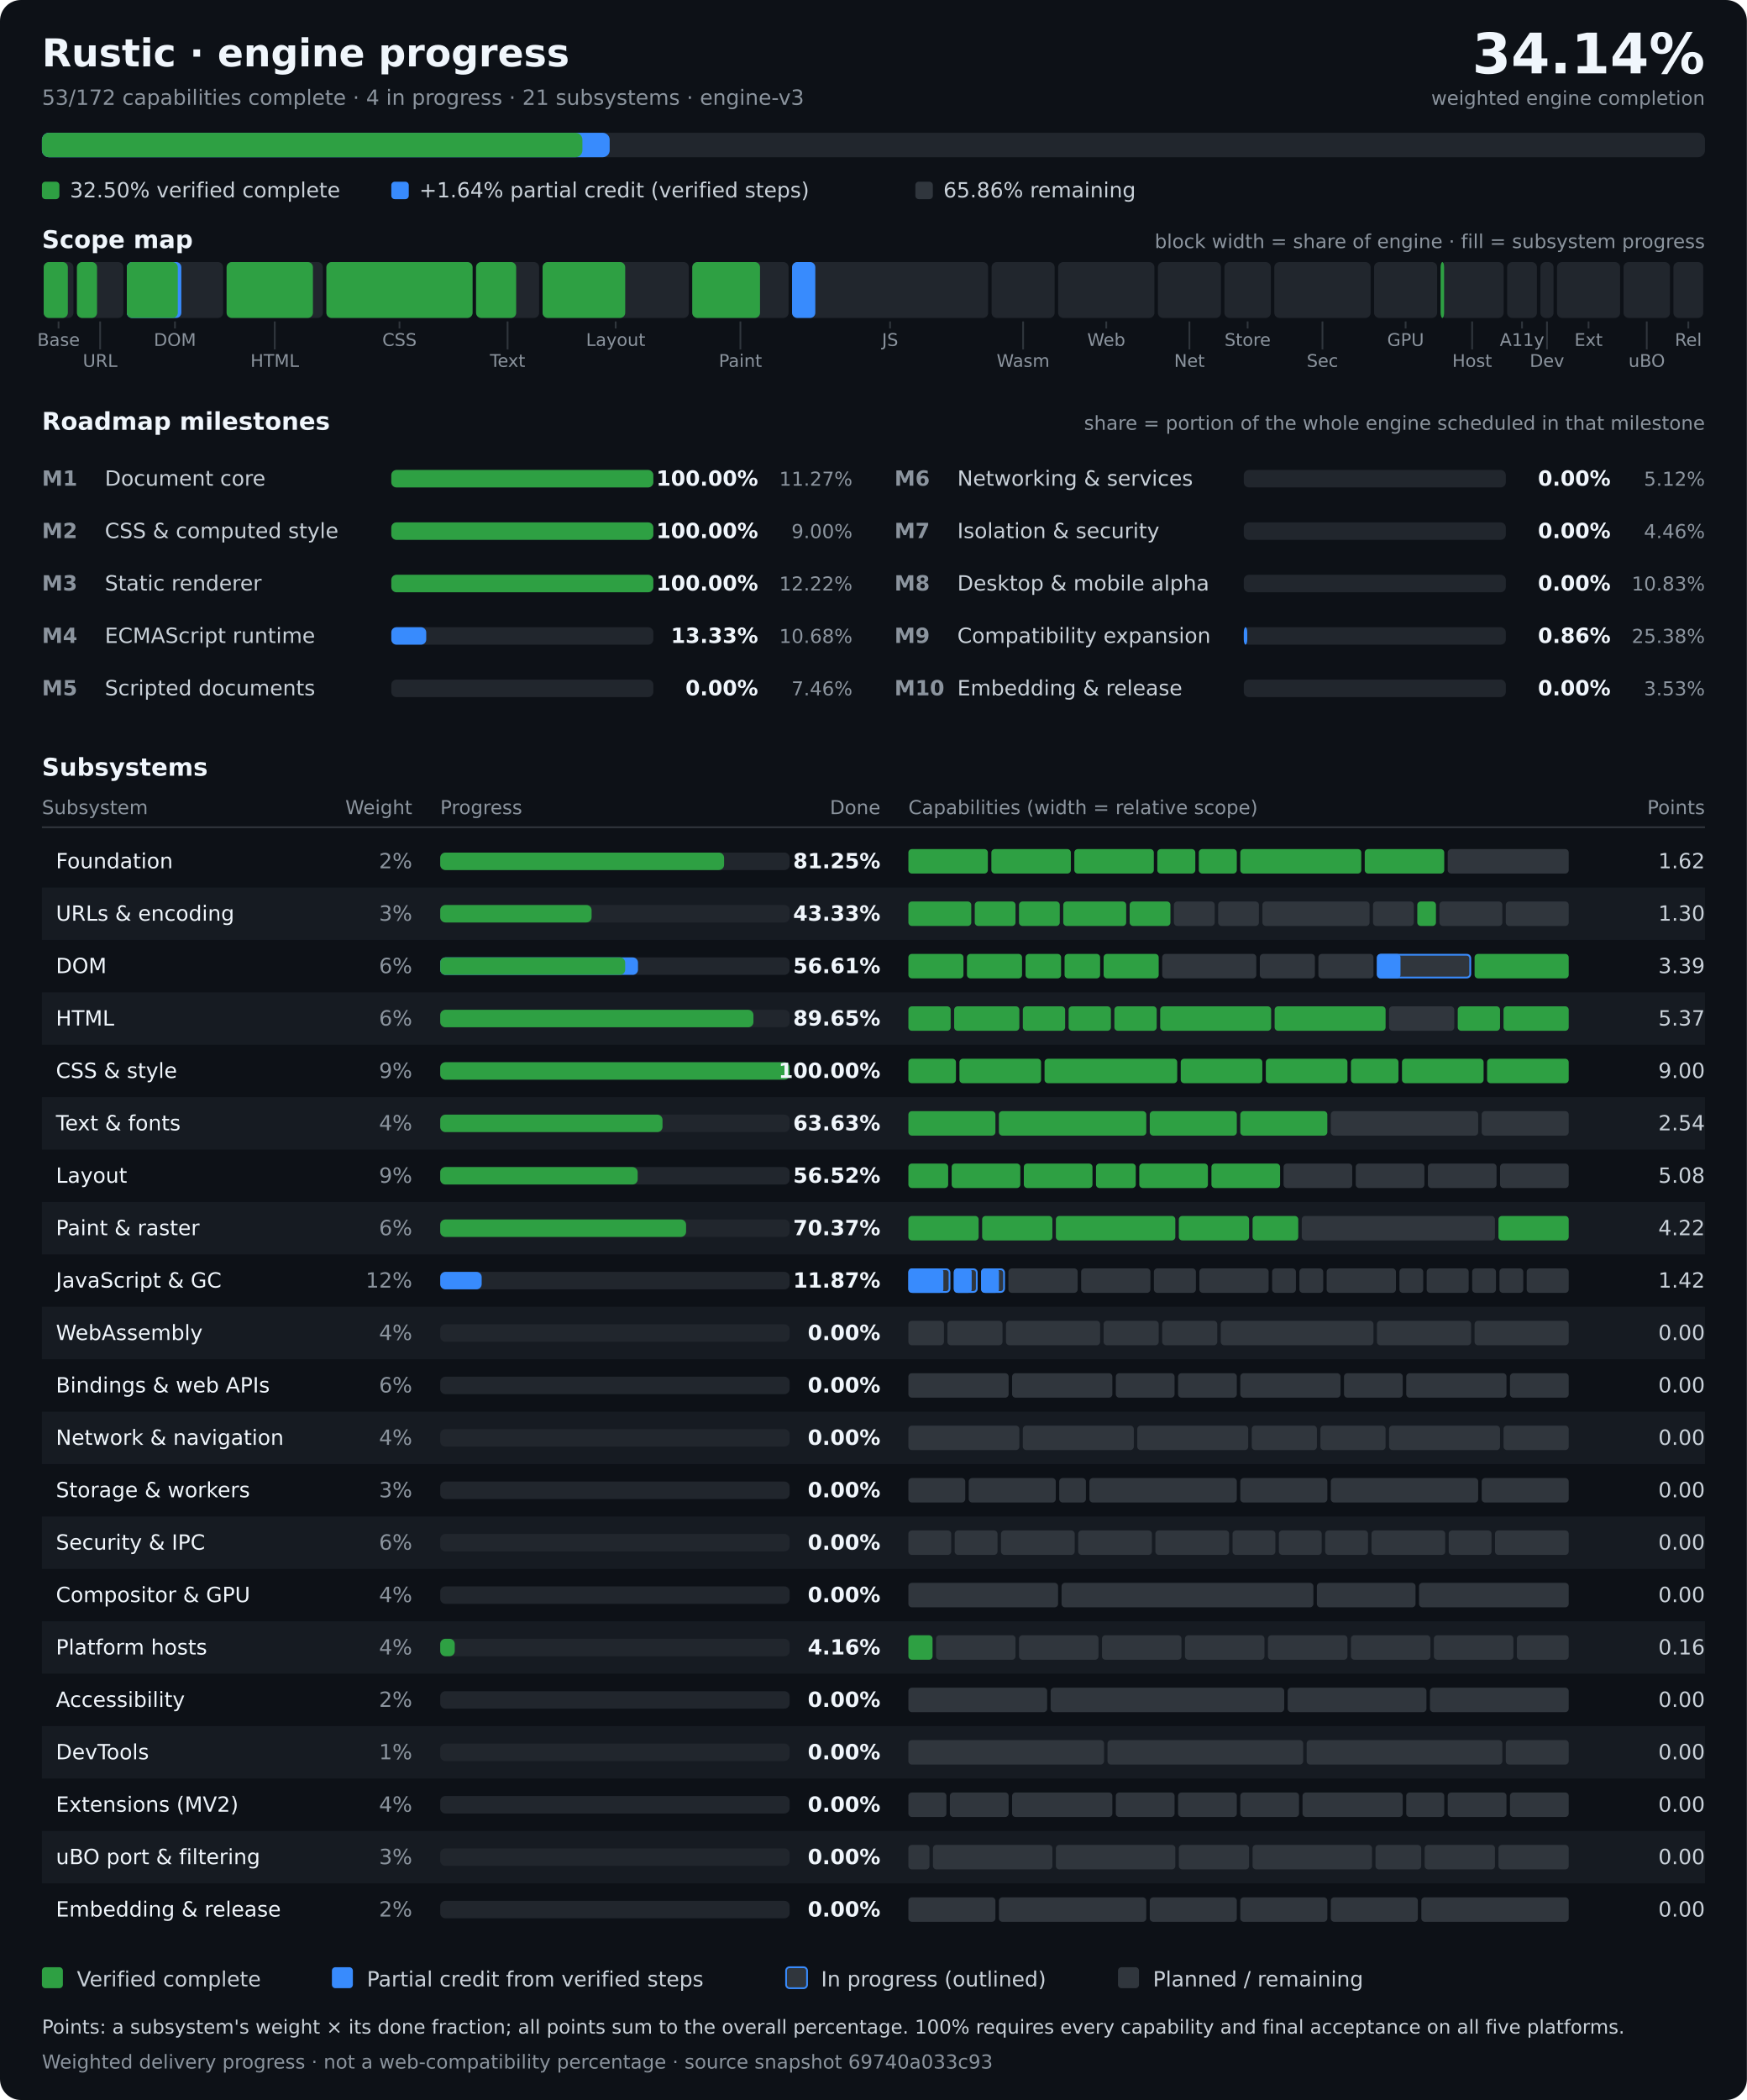
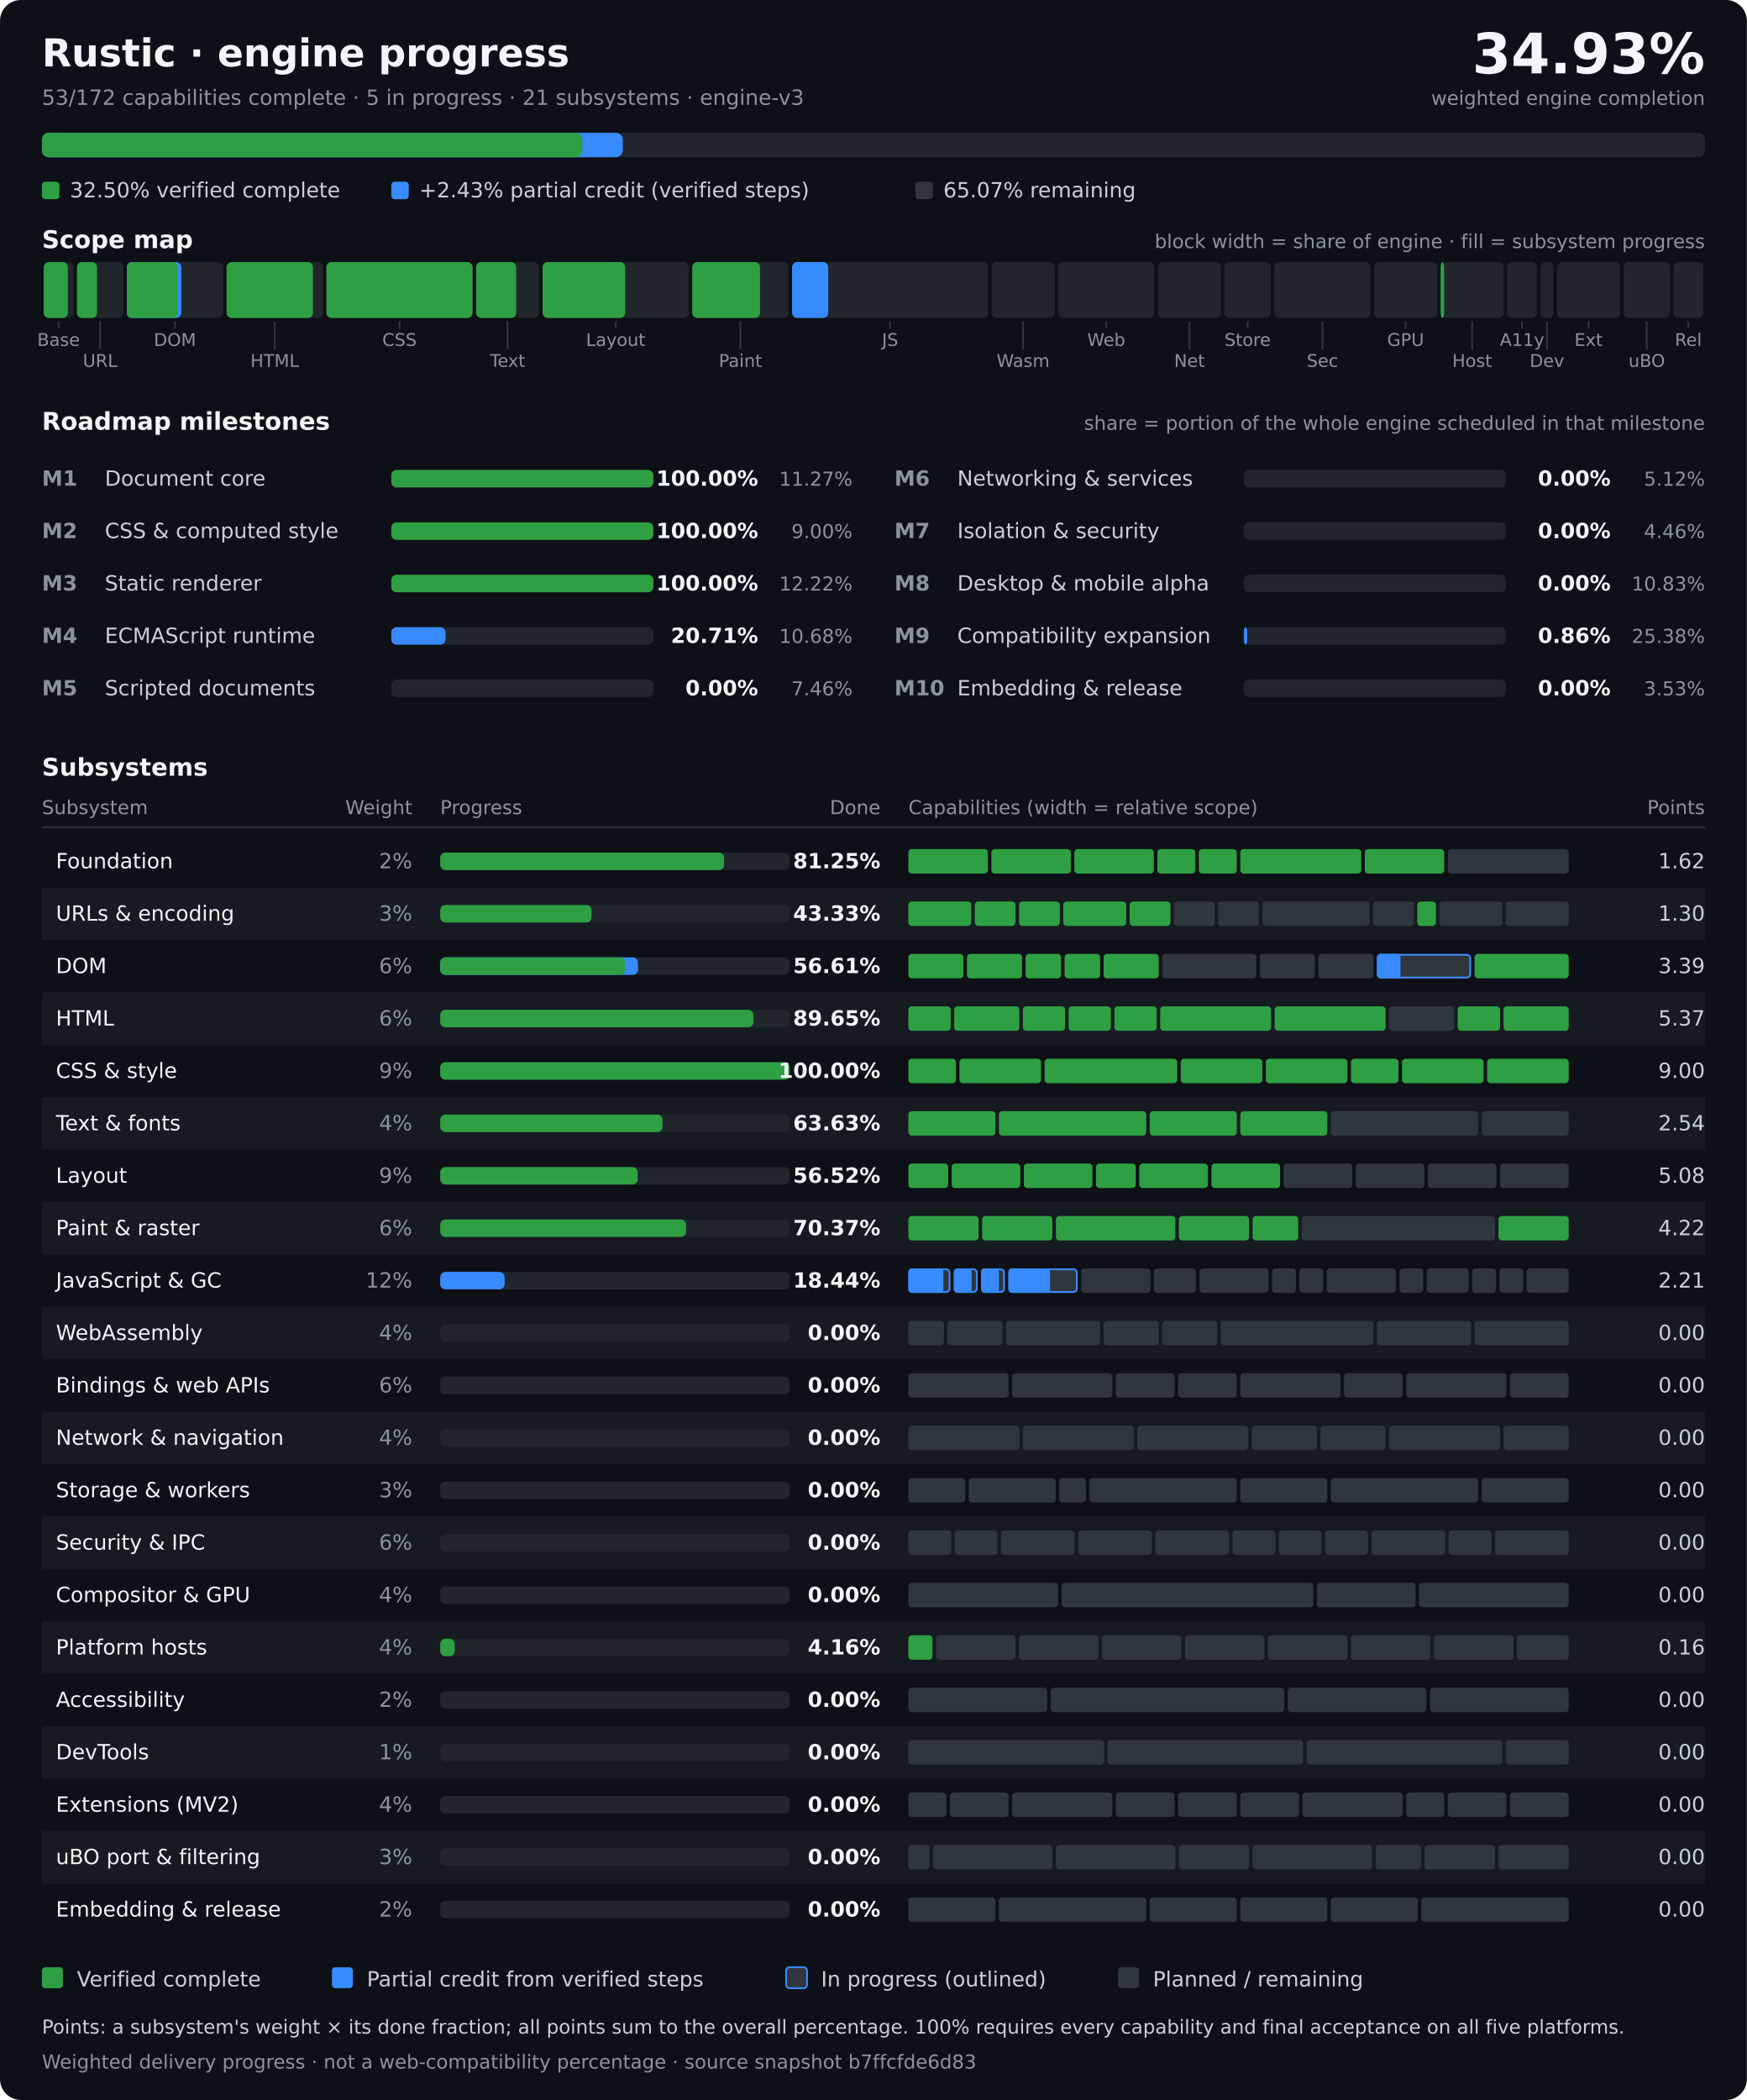
<svg xmlns="http://www.w3.org/2000/svg" width="1000" height="1202" viewBox="0 0 1000 1202" role="img" aria-labelledby="title desc">
  <rect width="1000" height="1202" rx="12" fill="#0d1117" />
  <g font-family="DejaVu Sans,Arial,sans-serif">
    <text x="24.00" y="38" fill="#f0f6fc" font-size="22" font-weight="700">Rustic · engine progress</text>
-     <text x="24.00" y="60" fill="#8b949e" font-size="12">53/172 capabilities complete · 4 in progress · 21 subsystems · engine-v3</text>
-     <text x="976.00" y="42" fill="#f0f6fc" font-size="32" text-anchor="end" font-weight="700">34.14%</text>
+     <text x="24.00" y="60" fill="#8b949e" font-size="12">53/172 capabilities complete · 5 in progress · 21 subsystems · engine-v3</text>
+     <text x="976.00" y="42" fill="#f0f6fc" font-size="32" text-anchor="end" font-weight="700">34.93%</text>
    <text x="976.00" y="60" fill="#8b949e" font-size="11" text-anchor="end">weighted engine completion</text>
    <rect x="24.00" y="76" width="952.00" height="14" rx="4" fill="#21262d" />
-     <rect x="24.00" y="76" width="325.01" height="14" rx="4" fill="#388bfd" />
+     <rect x="24.00" y="76" width="332.53" height="14" rx="4" fill="#388bfd" />
    <rect x="24.00" y="76" width="309.40" height="14" rx="4" fill="#2ea043" />
    <rect x="24" y="104" width="10" height="10" rx="2" fill="#2ea043" />
    <text x="40.00" y="113" fill="#c9d1d9" font-size="12">32.50% verified complete</text>
    <rect x="224" y="104" width="10" height="10" rx="2" fill="#388bfd" />
-     <text x="240.00" y="113" fill="#c9d1d9" font-size="12">+1.64% partial credit (verified steps)</text>
+     <text x="240.00" y="113" fill="#c9d1d9" font-size="12">+2.43% partial credit (verified steps)</text>
    <rect x="524" y="104" width="10" height="10" rx="2" fill="#30363d" />
-     <text x="540.00" y="113" fill="#c9d1d9" font-size="12">65.86% remaining</text>
+     <text x="540.00" y="113" fill="#c9d1d9" font-size="12">65.07% remaining</text>
    <text x="24.00" y="142" fill="#f0f6fc" font-size="14" font-weight="600">Scope map</text>
    <text x="976.00" y="142" fill="#8b949e" font-size="11" text-anchor="end">block width = share of engine · fill = subsystem progress</text>
    <g>
      <rect x="25.00" y="150" width="17.04" height="32" rx="3" fill="#21262d" />
      <rect x="25.00" y="150" width="13.84" height="32" rx="3" fill="#2ea043" />
      <rect x="33.02" y="184" width="1" height="4" fill="#30363d" />
      <text x="33.52" y="198" fill="#8b949e" font-size="10" text-anchor="middle">Base</text>
    </g>
    <g>
      <rect x="44.04" y="150" width="26.56" height="32" rx="3" fill="#21262d" />
      <rect x="44.04" y="150" width="11.51" height="32" rx="3" fill="#2ea043" />
      <rect x="56.82" y="184" width="1" height="16" fill="#30363d" />
      <text x="57.32" y="210" fill="#8b949e" font-size="10" text-anchor="middle">URL</text>
    </g>
    <g>
      <rect x="72.60" y="150" width="55.12" height="32" rx="3" fill="#21262d" />
      <rect x="72.60" y="150" width="31.20" height="32" rx="3" fill="#388bfd" />
      <rect x="72.60" y="150" width="29.18" height="32" rx="3" fill="#2ea043" />
      <rect x="99.66" y="184" width="1" height="4" fill="#30363d" />
      <text x="100.16" y="198" fill="#8b949e" font-size="10" text-anchor="middle">DOM</text>
    </g>
    <g>
      <rect x="129.72" y="150" width="55.12" height="32" rx="3" fill="#21262d" />
      <rect x="129.72" y="150" width="49.42" height="32" rx="3" fill="#2ea043" />
      <rect x="156.78" y="184" width="1" height="16" fill="#30363d" />
      <text x="157.28" y="210" fill="#8b949e" font-size="10" text-anchor="middle">HTML</text>
    </g>
    <g>
      <rect x="186.84" y="150" width="83.68" height="32" rx="3" fill="#21262d" />
      <rect x="186.84" y="150" width="83.68" height="32" rx="3" fill="#2ea043" />
      <rect x="228.18" y="184" width="1" height="4" fill="#30363d" />
      <text x="228.68" y="198" fill="#8b949e" font-size="10" text-anchor="middle">CSS</text>
    </g>
    <g>
      <rect x="272.52" y="150" width="36.08" height="32" rx="3" fill="#21262d" />
      <rect x="272.52" y="150" width="22.96" height="32" rx="3" fill="#2ea043" />
      <rect x="290.06" y="184" width="1" height="16" fill="#30363d" />
      <text x="290.56" y="210" fill="#8b949e" font-size="10" text-anchor="middle">Text</text>
    </g>
    <g>
      <rect x="310.60" y="150" width="83.68" height="32" rx="3" fill="#21262d" />
      <rect x="310.60" y="150" width="47.30" height="32" rx="3" fill="#2ea043" />
      <rect x="351.94" y="184" width="1" height="4" fill="#30363d" />
      <text x="352.44" y="198" fill="#8b949e" font-size="10" text-anchor="middle">Layout</text>
    </g>
    <g>
      <rect x="396.28" y="150" width="55.12" height="32" rx="3" fill="#21262d" />
      <rect x="396.28" y="150" width="38.79" height="32" rx="3" fill="#2ea043" />
      <rect x="423.34" y="184" width="1" height="16" fill="#30363d" />
      <text x="423.84" y="210" fill="#8b949e" font-size="10" text-anchor="middle">Paint</text>
    </g>
    <g>
      <rect x="453.40" y="150" width="112.24" height="32" rx="3" fill="#21262d" />
-       <rect x="453.40" y="150" width="13.32" height="32" rx="3" fill="#388bfd" />
+       <rect x="453.40" y="150" width="20.70" height="32" rx="3" fill="#388bfd" />
      <rect x="509.02" y="184" width="1" height="4" fill="#30363d" />
      <text x="509.52" y="198" fill="#8b949e" font-size="10" text-anchor="middle">JS</text>
    </g>
    <g>
      <rect x="567.64" y="150" width="36.08" height="32" rx="3" fill="#21262d" />
      <rect x="585.18" y="184" width="1" height="16" fill="#30363d" />
      <text x="585.68" y="210" fill="#8b949e" font-size="10" text-anchor="middle">Wasm</text>
    </g>
    <g>
      <rect x="605.72" y="150" width="55.12" height="32" rx="3" fill="#21262d" />
      <rect x="632.78" y="184" width="1" height="4" fill="#30363d" />
      <text x="633.28" y="198" fill="#8b949e" font-size="10" text-anchor="middle">Web</text>
    </g>
    <g>
      <rect x="662.84" y="150" width="36.08" height="32" rx="3" fill="#21262d" />
      <rect x="680.38" y="184" width="1" height="16" fill="#30363d" />
      <text x="680.88" y="210" fill="#8b949e" font-size="10" text-anchor="middle">Net</text>
    </g>
    <g>
      <rect x="700.92" y="150" width="26.56" height="32" rx="3" fill="#21262d" />
      <rect x="713.70" y="184" width="1" height="4" fill="#30363d" />
      <text x="714.20" y="198" fill="#8b949e" font-size="10" text-anchor="middle">Store</text>
    </g>
    <g>
      <rect x="729.48" y="150" width="55.12" height="32" rx="3" fill="#21262d" />
      <rect x="756.54" y="184" width="1" height="16" fill="#30363d" />
      <text x="757.04" y="210" fill="#8b949e" font-size="10" text-anchor="middle">Sec</text>
    </g>
    <g>
      <rect x="786.60" y="150" width="36.08" height="32" rx="3" fill="#21262d" />
      <rect x="804.14" y="184" width="1" height="4" fill="#30363d" />
      <text x="804.64" y="198" fill="#8b949e" font-size="10" text-anchor="middle">GPU</text>
    </g>
    <g>
      <rect x="824.68" y="150" width="36.08" height="32" rx="3" fill="#21262d" />
      <rect x="824.68" y="150" width="2.00" height="32" rx="3" fill="#2ea043" />
      <rect x="842.22" y="184" width="1" height="16" fill="#30363d" />
      <text x="842.72" y="210" fill="#8b949e" font-size="10" text-anchor="middle">Host</text>
    </g>
    <g>
      <rect x="862.76" y="150" width="17.04" height="32" rx="3" fill="#21262d" />
      <rect x="870.78" y="184" width="1" height="4" fill="#30363d" />
      <text x="871.28" y="198" fill="#8b949e" font-size="10" text-anchor="middle">A11y</text>
    </g>
    <g>
      <rect x="881.80" y="150" width="7.52" height="32" rx="3" fill="#21262d" />
      <rect x="885.06" y="184" width="1" height="16" fill="#30363d" />
      <text x="885.56" y="210" fill="#8b949e" font-size="10" text-anchor="middle">Dev</text>
    </g>
    <g>
      <rect x="891.32" y="150" width="36.08" height="32" rx="3" fill="#21262d" />
      <rect x="908.86" y="184" width="1" height="4" fill="#30363d" />
      <text x="909.36" y="198" fill="#8b949e" font-size="10" text-anchor="middle">Ext</text>
    </g>
    <g>
      <rect x="929.40" y="150" width="26.56" height="32" rx="3" fill="#21262d" />
      <rect x="942.18" y="184" width="1" height="16" fill="#30363d" />
      <text x="942.68" y="210" fill="#8b949e" font-size="10" text-anchor="middle">uBO</text>
    </g>
    <g>
      <rect x="957.96" y="150" width="17.04" height="32" rx="3" fill="#21262d" />
      <rect x="965.98" y="184" width="1" height="4" fill="#30363d" />
      <text x="966.48" y="198" fill="#8b949e" font-size="10" text-anchor="middle">Rel</text>
    </g>
    <text x="24.00" y="246" fill="#f0f6fc" font-size="14" font-weight="600">Roadmap milestones</text>
    <text x="976.00" y="246" fill="#8b949e" font-size="11" text-anchor="end">share = portion of the whole engine scheduled in that milestone</text>
    <g>
      <text x="24.00" y="278" fill="#8b949e" font-size="12" font-weight="600">M1</text>
      <text x="60.00" y="278" fill="#c9d1d9" font-size="12">Document core</text>
      <rect x="224.00" y="269" width="150.00" height="10" rx="3" fill="#21262d" />
      <rect x="224.00" y="269" width="150.00" height="10" rx="3" fill="#2ea043" />
      <text x="434.00" y="278" fill="#f0f6fc" font-size="12" text-anchor="end" font-weight="600">100.00%</text>
      <text x="488.00" y="278" fill="#8b949e" font-size="11" text-anchor="end">11.27%</text>
    </g>
    <g>
      <text x="24.00" y="308" fill="#8b949e" font-size="12" font-weight="600">M2</text>
      <text x="60.00" y="308" fill="#c9d1d9" font-size="12">CSS &amp; computed style</text>
      <rect x="224.00" y="299" width="150.00" height="10" rx="3" fill="#21262d" />
      <rect x="224.00" y="299" width="150.00" height="10" rx="3" fill="#2ea043" />
      <text x="434.00" y="308" fill="#f0f6fc" font-size="12" text-anchor="end" font-weight="600">100.00%</text>
      <text x="488.00" y="308" fill="#8b949e" font-size="11" text-anchor="end">9.00%</text>
    </g>
    <g>
      <text x="24.00" y="338" fill="#8b949e" font-size="12" font-weight="600">M3</text>
      <text x="60.00" y="338" fill="#c9d1d9" font-size="12">Static renderer</text>
      <rect x="224.00" y="329" width="150.00" height="10" rx="3" fill="#21262d" />
      <rect x="224.00" y="329" width="150.00" height="10" rx="3" fill="#2ea043" />
      <text x="434.00" y="338" fill="#f0f6fc" font-size="12" text-anchor="end" font-weight="600">100.00%</text>
      <text x="488.00" y="338" fill="#8b949e" font-size="11" text-anchor="end">12.22%</text>
    </g>
    <g>
      <text x="24.00" y="368" fill="#8b949e" font-size="12" font-weight="600">M4</text>
      <text x="60.00" y="368" fill="#c9d1d9" font-size="12">ECMAScript runtime</text>
      <rect x="224.00" y="359" width="150.00" height="10" rx="3" fill="#21262d" />
-       <rect x="224.00" y="359" width="20.00" height="10" rx="3" fill="#388bfd" />
-       <text x="434.00" y="368" fill="#f0f6fc" font-size="12" text-anchor="end" font-weight="600">13.33%</text>
+       <rect x="224.00" y="359" width="31.07" height="10" rx="3" fill="#388bfd" />
+       <text x="434.00" y="368" fill="#f0f6fc" font-size="12" text-anchor="end" font-weight="600">20.71%</text>
      <text x="488.00" y="368" fill="#8b949e" font-size="11" text-anchor="end">10.68%</text>
    </g>
    <g>
      <text x="24.00" y="398" fill="#8b949e" font-size="12" font-weight="600">M5</text>
      <text x="60.00" y="398" fill="#c9d1d9" font-size="12">Scripted documents</text>
      <rect x="224.00" y="389" width="150.00" height="10" rx="3" fill="#21262d" />
      <text x="434.00" y="398" fill="#f0f6fc" font-size="12" text-anchor="end" font-weight="600">0.00%</text>
      <text x="488.00" y="398" fill="#8b949e" font-size="11" text-anchor="end">7.46%</text>
    </g>
    <g>
      <text x="512.00" y="278" fill="#8b949e" font-size="12" font-weight="600">M6</text>
      <text x="548.00" y="278" fill="#c9d1d9" font-size="12">Networking &amp; services</text>
      <rect x="712.00" y="269" width="150.00" height="10" rx="3" fill="#21262d" />
      <text x="922.00" y="278" fill="#f0f6fc" font-size="12" text-anchor="end" font-weight="600">0.00%</text>
      <text x="976.00" y="278" fill="#8b949e" font-size="11" text-anchor="end">5.12%</text>
    </g>
    <g>
      <text x="512.00" y="308" fill="#8b949e" font-size="12" font-weight="600">M7</text>
      <text x="548.00" y="308" fill="#c9d1d9" font-size="12">Isolation &amp; security</text>
      <rect x="712.00" y="299" width="150.00" height="10" rx="3" fill="#21262d" />
      <text x="922.00" y="308" fill="#f0f6fc" font-size="12" text-anchor="end" font-weight="600">0.00%</text>
      <text x="976.00" y="308" fill="#8b949e" font-size="11" text-anchor="end">4.46%</text>
    </g>
    <g>
      <text x="512.00" y="338" fill="#8b949e" font-size="12" font-weight="600">M8</text>
      <text x="548.00" y="338" fill="#c9d1d9" font-size="12">Desktop &amp; mobile alpha</text>
      <rect x="712.00" y="329" width="150.00" height="10" rx="3" fill="#21262d" />
      <text x="922.00" y="338" fill="#f0f6fc" font-size="12" text-anchor="end" font-weight="600">0.00%</text>
      <text x="976.00" y="338" fill="#8b949e" font-size="11" text-anchor="end">10.83%</text>
    </g>
    <g>
      <text x="512.00" y="368" fill="#8b949e" font-size="12" font-weight="600">M9</text>
      <text x="548.00" y="368" fill="#c9d1d9" font-size="12">Compatibility expansion</text>
      <rect x="712.00" y="359" width="150.00" height="10" rx="3" fill="#21262d" />
      <rect x="712.00" y="359" width="2.00" height="10" rx="3" fill="#388bfd" />
      <text x="922.00" y="368" fill="#f0f6fc" font-size="12" text-anchor="end" font-weight="600">0.86%</text>
      <text x="976.00" y="368" fill="#8b949e" font-size="11" text-anchor="end">25.38%</text>
    </g>
    <g>
      <text x="512.00" y="398" fill="#8b949e" font-size="12" font-weight="600">M10</text>
      <text x="548.00" y="398" fill="#c9d1d9" font-size="12">Embedding &amp; release</text>
      <rect x="712.00" y="389" width="150.00" height="10" rx="3" fill="#21262d" />
      <text x="922.00" y="398" fill="#f0f6fc" font-size="12" text-anchor="end" font-weight="600">0.00%</text>
      <text x="976.00" y="398" fill="#8b949e" font-size="11" text-anchor="end">3.53%</text>
    </g>
    <text x="24.00" y="444" fill="#f0f6fc" font-size="14" font-weight="600">Subsystems</text>
    <text x="24.00" y="466" fill="#8b949e" font-size="11">Subsystem</text>
    <text x="236.00" y="466" fill="#8b949e" font-size="11" text-anchor="end">Weight</text>
    <text x="252.00" y="466" fill="#8b949e" font-size="11">Progress</text>
    <text x="504.00" y="466" fill="#8b949e" font-size="11" text-anchor="end">Done</text>
    <text x="520.00" y="466" fill="#8b949e" font-size="11">Capabilities (width = relative scope)</text>
    <text x="976.00" y="466" fill="#8b949e" font-size="11" text-anchor="end">Points</text>
    <rect x="24" y="473" width="952" height="1" fill="#30363d" />
    <g>
      <text x="32.00" y="497" fill="#f0f6fc" font-size="12">Foundation</text>
      <text x="236.00" y="497" fill="#8b949e" font-size="12" text-anchor="end">2%</text>
      <rect x="252.00" y="488" width="200.00" height="10" rx="3" fill="#21262d" />
      <rect x="252.00" y="488" width="162.50" height="10" rx="3" fill="#2ea043" />
      <text x="504.00" y="497" fill="#f0f6fc" font-size="12" text-anchor="end" font-weight="600">81.25%</text>
      <g>
        <rect x="520.00" y="486" width="45.50" height="14" rx="2" fill="#2ea043" />
      </g>
      <g>
        <rect x="567.50" y="486" width="45.50" height="14" rx="2" fill="#2ea043" />
      </g>
      <g>
        <rect x="615.00" y="486" width="45.50" height="14" rx="2" fill="#2ea043" />
      </g>
      <g>
        <rect x="662.50" y="486" width="21.75" height="14" rx="2" fill="#2ea043" />
      </g>
      <g>
        <rect x="686.25" y="486" width="21.75" height="14" rx="2" fill="#2ea043" />
      </g>
      <g>
        <rect x="710.00" y="486" width="69.25" height="14" rx="2" fill="#2ea043" />
      </g>
      <g>
        <rect x="781.25" y="486" width="45.50" height="14" rx="2" fill="#2ea043" />
      </g>
      <g>
        <rect x="828.75" y="486" width="69.25" height="14" rx="2" fill="#30363d" />
      </g>
      <text x="976.00" y="497" fill="#c9d1d9" font-size="12" text-anchor="end">1.62</text>
    </g>
    <g>
      <rect x="24" y="508" width="952" height="30" fill="#161b22" />
      <text x="32.00" y="527" fill="#f0f6fc" font-size="12">URLs &amp; encoding</text>
      <text x="236.00" y="527" fill="#8b949e" font-size="12" text-anchor="end">3%</text>
      <rect x="252.00" y="518" width="200.00" height="10" rx="3" fill="#21262d" />
      <rect x="252.00" y="518" width="86.66" height="10" rx="3" fill="#2ea043" />
      <text x="504.00" y="527" fill="#f0f6fc" font-size="12" text-anchor="end" font-weight="600">43.33%</text>
      <g>
        <rect x="520.00" y="516" width="36.00" height="14" rx="2" fill="#2ea043" />
      </g>
      <g>
        <rect x="558.00" y="516" width="23.33" height="14" rx="2" fill="#2ea043" />
      </g>
      <g>
        <rect x="583.33" y="516" width="23.33" height="14" rx="2" fill="#2ea043" />
      </g>
      <g>
        <rect x="608.67" y="516" width="36.00" height="14" rx="2" fill="#2ea043" />
      </g>
      <g>
        <rect x="646.67" y="516" width="23.33" height="14" rx="2" fill="#2ea043" />
      </g>
      <g>
        <rect x="672.00" y="516" width="23.33" height="14" rx="2" fill="#30363d" />
      </g>
      <g>
        <rect x="697.33" y="516" width="23.33" height="14" rx="2" fill="#30363d" />
      </g>
      <g>
        <rect x="722.67" y="516" width="61.33" height="14" rx="2" fill="#30363d" />
      </g>
      <g>
        <rect x="786.00" y="516" width="23.33" height="14" rx="2" fill="#30363d" />
      </g>
      <g>
        <rect x="811.33" y="516" width="10.67" height="14" rx="2" fill="#2ea043" />
      </g>
      <g>
        <rect x="824.00" y="516" width="36.00" height="14" rx="2" fill="#30363d" />
      </g>
      <g>
        <rect x="862.00" y="516" width="36.00" height="14" rx="2" fill="#30363d" />
      </g>
      <text x="976.00" y="527" fill="#c9d1d9" font-size="12" text-anchor="end">1.30</text>
    </g>
    <g>
      <text x="32.00" y="557" fill="#f0f6fc" font-size="12">DOM</text>
      <text x="236.00" y="557" fill="#8b949e" font-size="12" text-anchor="end">6%</text>
      <rect x="252.00" y="548" width="200.00" height="10" rx="3" fill="#21262d" />
      <rect x="252.00" y="548" width="113.22" height="10" rx="3" fill="#388bfd" />
      <rect x="252.00" y="548" width="105.88" height="10" rx="3" fill="#2ea043" />
      <text x="504.00" y="557" fill="#f0f6fc" font-size="12" text-anchor="end" font-weight="600">56.61%</text>
      <g>
        <rect x="520.00" y="546" width="31.53" height="14" rx="2" fill="#2ea043" />
      </g>
      <g>
        <rect x="553.53" y="546" width="31.53" height="14" rx="2" fill="#2ea043" />
      </g>
      <g>
        <rect x="587.06" y="546" width="20.35" height="14" rx="2" fill="#2ea043" />
      </g>
      <g>
        <rect x="609.41" y="546" width="20.35" height="14" rx="2" fill="#2ea043" />
      </g>
      <g>
        <rect x="631.76" y="546" width="31.53" height="14" rx="2" fill="#2ea043" />
      </g>
      <g>
        <rect x="665.29" y="546" width="53.88" height="14" rx="2" fill="#30363d" />
      </g>
      <g>
        <rect x="721.18" y="546" width="31.53" height="14" rx="2" fill="#30363d" />
      </g>
      <g>
        <rect x="754.71" y="546" width="31.53" height="14" rx="2" fill="#30363d" />
      </g>
      <g>
        <rect x="788.24" y="546" width="53.88" height="14" rx="2" fill="#30363d" />
        <rect x="788.24" y="546" width="13.47" height="14" rx="2" fill="#388bfd" />
        <rect x="788.74" y="546.5" width="52.88" height="13" rx="2" fill="none" stroke="#388bfd" />
      </g>
      <g>
        <rect x="844.12" y="546" width="53.88" height="14" rx="2" fill="#2ea043" />
      </g>
      <text x="976.00" y="557" fill="#c9d1d9" font-size="12" text-anchor="end">3.39</text>
    </g>
    <g>
      <rect x="24" y="568" width="952" height="30" fill="#161b22" />
      <text x="32.00" y="587" fill="#f0f6fc" font-size="12">HTML</text>
      <text x="236.00" y="587" fill="#8b949e" font-size="12" text-anchor="end">6%</text>
      <rect x="252.00" y="578" width="200.00" height="10" rx="3" fill="#21262d" />
      <rect x="252.00" y="578" width="179.30" height="10" rx="3" fill="#2ea043" />
      <text x="504.00" y="587" fill="#f0f6fc" font-size="12" text-anchor="end" font-weight="600">89.65%</text>
      <g>
        <rect x="520.00" y="576" width="24.21" height="14" rx="2" fill="#2ea043" />
      </g>
      <g>
        <rect x="546.21" y="576" width="37.31" height="14" rx="2" fill="#2ea043" />
      </g>
      <g>
        <rect x="585.52" y="576" width="24.21" height="14" rx="2" fill="#2ea043" />
      </g>
      <g>
        <rect x="611.72" y="576" width="24.21" height="14" rx="2" fill="#2ea043" />
      </g>
      <g>
        <rect x="637.93" y="576" width="24.21" height="14" rx="2" fill="#2ea043" />
      </g>
      <g>
        <rect x="664.14" y="576" width="63.52" height="14" rx="2" fill="#2ea043" />
      </g>
      <g>
        <rect x="729.66" y="576" width="63.52" height="14" rx="2" fill="#2ea043" />
      </g>
      <g>
        <rect x="795.17" y="576" width="37.31" height="14" rx="2" fill="#30363d" />
      </g>
      <g>
        <rect x="834.48" y="576" width="24.21" height="14" rx="2" fill="#2ea043" />
      </g>
      <g>
        <rect x="860.69" y="576" width="37.31" height="14" rx="2" fill="#2ea043" />
      </g>
      <text x="976.00" y="587" fill="#c9d1d9" font-size="12" text-anchor="end">5.37</text>
    </g>
    <g>
      <text x="32.00" y="617" fill="#f0f6fc" font-size="12">CSS &amp; style</text>
      <text x="236.00" y="617" fill="#8b949e" font-size="12" text-anchor="end">9%</text>
      <rect x="252.00" y="608" width="200.00" height="10" rx="3" fill="#21262d" />
      <rect x="252.00" y="608" width="200.00" height="10" rx="3" fill="#2ea043" />
      <text x="504.00" y="617" fill="#f0f6fc" font-size="12" text-anchor="end" font-weight="600">100.00%</text>
      <g>
        <rect x="520.00" y="606" width="27.23" height="14" rx="2" fill="#2ea043" />
      </g>
      <g>
        <rect x="549.23" y="606" width="46.72" height="14" rx="2" fill="#2ea043" />
      </g>
      <g>
        <rect x="597.95" y="606" width="75.95" height="14" rx="2" fill="#2ea043" />
      </g>
      <g>
        <rect x="675.90" y="606" width="46.72" height="14" rx="2" fill="#2ea043" />
      </g>
      <g>
        <rect x="724.62" y="606" width="46.72" height="14" rx="2" fill="#2ea043" />
      </g>
      <g>
        <rect x="773.33" y="606" width="27.23" height="14" rx="2" fill="#2ea043" />
      </g>
      <g>
        <rect x="802.56" y="606" width="46.72" height="14" rx="2" fill="#2ea043" />
      </g>
      <g>
        <rect x="851.28" y="606" width="46.72" height="14" rx="2" fill="#2ea043" />
      </g>
      <text x="976.00" y="617" fill="#c9d1d9" font-size="12" text-anchor="end">9.00</text>
    </g>
    <g>
      <rect x="24" y="628" width="952" height="30" fill="#161b22" />
      <text x="32.00" y="647" fill="#f0f6fc" font-size="12">Text &amp; fonts</text>
      <text x="236.00" y="647" fill="#8b949e" font-size="12" text-anchor="end">4%</text>
      <rect x="252.00" y="638" width="200.00" height="10" rx="3" fill="#21262d" />
      <rect x="252.00" y="638" width="127.26" height="10" rx="3" fill="#2ea043" />
      <text x="504.00" y="647" fill="#f0f6fc" font-size="12" text-anchor="end" font-weight="600">63.63%</text>
      <g>
        <rect x="520.00" y="636" width="49.82" height="14" rx="2" fill="#2ea043" />
      </g>
      <g>
        <rect x="571.82" y="636" width="84.36" height="14" rx="2" fill="#2ea043" />
      </g>
      <g>
        <rect x="658.18" y="636" width="49.82" height="14" rx="2" fill="#2ea043" />
      </g>
      <g>
        <rect x="710.00" y="636" width="49.82" height="14" rx="2" fill="#2ea043" />
      </g>
      <g>
        <rect x="761.82" y="636" width="84.36" height="14" rx="2" fill="#30363d" />
      </g>
      <g>
        <rect x="848.18" y="636" width="49.82" height="14" rx="2" fill="#30363d" />
      </g>
      <text x="976.00" y="647" fill="#c9d1d9" font-size="12" text-anchor="end">2.54</text>
    </g>
    <g>
      <text x="32.00" y="677" fill="#f0f6fc" font-size="12">Layout</text>
      <text x="236.00" y="677" fill="#8b949e" font-size="12" text-anchor="end">9%</text>
      <rect x="252.00" y="668" width="200.00" height="10" rx="3" fill="#21262d" />
      <rect x="252.00" y="668" width="113.04" height="10" rx="3" fill="#2ea043" />
      <text x="504.00" y="677" fill="#f0f6fc" font-size="12" text-anchor="end" font-weight="600">56.52%</text>
      <g>
        <rect x="520.00" y="666" width="22.78" height="14" rx="2" fill="#2ea043" />
      </g>
      <g>
        <rect x="544.78" y="666" width="39.30" height="14" rx="2" fill="#2ea043" />
      </g>
      <g>
        <rect x="586.09" y="666" width="39.30" height="14" rx="2" fill="#2ea043" />
      </g>
      <g>
        <rect x="627.39" y="666" width="22.78" height="14" rx="2" fill="#2ea043" />
      </g>
      <g>
        <rect x="652.17" y="666" width="39.30" height="14" rx="2" fill="#2ea043" />
      </g>
      <g>
        <rect x="693.48" y="666" width="39.30" height="14" rx="2" fill="#2ea043" />
      </g>
      <g>
        <rect x="734.78" y="666" width="39.30" height="14" rx="2" fill="#30363d" />
      </g>
      <g>
        <rect x="776.09" y="666" width="39.30" height="14" rx="2" fill="#30363d" />
      </g>
      <g>
        <rect x="817.39" y="666" width="39.30" height="14" rx="2" fill="#30363d" />
      </g>
      <g>
        <rect x="858.70" y="666" width="39.30" height="14" rx="2" fill="#30363d" />
      </g>
      <text x="976.00" y="677" fill="#c9d1d9" font-size="12" text-anchor="end">5.08</text>
    </g>
    <g>
      <rect x="24" y="688" width="952" height="30" fill="#161b22" />
      <text x="32.00" y="707" fill="#f0f6fc" font-size="12">Paint &amp; raster</text>
      <text x="236.00" y="707" fill="#8b949e" font-size="12" text-anchor="end">6%</text>
      <rect x="252.00" y="698" width="200.00" height="10" rx="3" fill="#21262d" />
      <rect x="252.00" y="698" width="140.74" height="10" rx="3" fill="#2ea043" />
      <text x="504.00" y="707" fill="#f0f6fc" font-size="12" text-anchor="end" font-weight="600">70.37%</text>
      <g>
        <rect x="520.00" y="696" width="40.22" height="14" rx="2" fill="#2ea043" />
      </g>
      <g>
        <rect x="562.22" y="696" width="40.22" height="14" rx="2" fill="#2ea043" />
      </g>
      <g>
        <rect x="604.44" y="696" width="68.37" height="14" rx="2" fill="#2ea043" />
      </g>
      <g>
        <rect x="674.81" y="696" width="40.22" height="14" rx="2" fill="#2ea043" />
      </g>
      <g>
        <rect x="717.04" y="696" width="26.15" height="14" rx="2" fill="#2ea043" />
      </g>
      <g>
        <rect x="745.19" y="696" width="110.59" height="14" rx="2" fill="#30363d" />
      </g>
      <g>
        <rect x="857.78" y="696" width="40.22" height="14" rx="2" fill="#2ea043" />
      </g>
      <text x="976.00" y="707" fill="#c9d1d9" font-size="12" text-anchor="end">4.22</text>
    </g>
    <g>
      <text x="32.00" y="737" fill="#f0f6fc" font-size="12">JavaScript &amp; GC</text>
      <text x="236.00" y="737" fill="#8b949e" font-size="12" text-anchor="end">12%</text>
      <rect x="252.00" y="728" width="200.00" height="10" rx="3" fill="#21262d" />
-       <rect x="252.00" y="728" width="23.74" height="10" rx="3" fill="#388bfd" />
-       <text x="504.00" y="737" fill="#f0f6fc" font-size="12" text-anchor="end" font-weight="600">11.87%</text>
+       <rect x="252.00" y="728" width="36.88" height="10" rx="3" fill="#388bfd" />
+       <text x="504.00" y="737" fill="#f0f6fc" font-size="12" text-anchor="end" font-weight="600">18.44%</text>
      <g>
        <rect x="520.00" y="726" width="24.03" height="14" rx="2" fill="#30363d" />
        <rect x="520.00" y="726" width="20.02" height="14" rx="2" fill="#388bfd" />
        <rect x="520.50" y="726.5" width="23.03" height="13" rx="2" fill="none" stroke="#388bfd" />
      </g>
      <g>
        <rect x="546.03" y="726" width="13.62" height="14" rx="2" fill="#30363d" />
        <rect x="546.03" y="726" width="10.21" height="14" rx="2" fill="#388bfd" />
        <rect x="546.53" y="726.5" width="12.62" height="13" rx="2" fill="none" stroke="#388bfd" />
      </g>
      <g>
        <rect x="561.64" y="726" width="13.62" height="14" rx="2" fill="#30363d" />
        <rect x="561.64" y="726" width="10.21" height="14" rx="2" fill="#388bfd" />
        <rect x="562.14" y="726.5" width="12.62" height="13" rx="2" fill="none" stroke="#388bfd" />
      </g>
      <g>
        <rect x="577.26" y="726" width="39.64" height="14" rx="2" fill="#30363d" />
+         <rect x="577.26" y="726" width="23.79" height="14" rx="2" fill="#388bfd" />
+         <rect x="577.76" y="726.5" width="38.64" height="13" rx="2" fill="none" stroke="#388bfd" />
      </g>
      <g>
        <rect x="618.90" y="726" width="39.64" height="14" rx="2" fill="#30363d" />
      </g>
      <g>
        <rect x="660.55" y="726" width="24.03" height="14" rx="2" fill="#30363d" />
      </g>
      <g>
        <rect x="686.58" y="726" width="39.64" height="14" rx="2" fill="#30363d" />
      </g>
      <g>
        <rect x="728.22" y="726" width="13.62" height="14" rx="2" fill="#30363d" />
      </g>
      <g>
        <rect x="743.84" y="726" width="13.62" height="14" rx="2" fill="#30363d" />
      </g>
      <g>
        <rect x="759.45" y="726" width="39.64" height="14" rx="2" fill="#30363d" />
      </g>
      <g>
        <rect x="801.10" y="726" width="13.62" height="14" rx="2" fill="#30363d" />
      </g>
      <g>
        <rect x="816.71" y="726" width="24.03" height="14" rx="2" fill="#30363d" />
      </g>
      <g>
        <rect x="842.74" y="726" width="13.62" height="14" rx="2" fill="#30363d" />
      </g>
      <g>
        <rect x="858.36" y="726" width="13.62" height="14" rx="2" fill="#30363d" />
      </g>
      <g>
        <rect x="873.97" y="726" width="24.03" height="14" rx="2" fill="#30363d" />
      </g>
-       <text x="976.00" y="737" fill="#c9d1d9" font-size="12" text-anchor="end">1.42</text>
+       <text x="976.00" y="737" fill="#c9d1d9" font-size="12" text-anchor="end">2.21</text>
    </g>
    <g>
      <rect x="24" y="748" width="952" height="30" fill="#161b22" />
      <text x="32.00" y="767" fill="#f0f6fc" font-size="12">WebAssembly</text>
      <text x="236.00" y="767" fill="#8b949e" font-size="12" text-anchor="end">4%</text>
      <rect x="252.00" y="758" width="200.00" height="10" rx="3" fill="#21262d" />
      <text x="504.00" y="767" fill="#f0f6fc" font-size="12" text-anchor="end" font-weight="600">0.00%</text>
      <g>
        <rect x="520.00" y="756" width="20.35" height="14" rx="2" fill="#30363d" />
      </g>
      <g>
        <rect x="542.35" y="756" width="31.53" height="14" rx="2" fill="#30363d" />
      </g>
      <g>
        <rect x="575.88" y="756" width="53.88" height="14" rx="2" fill="#30363d" />
      </g>
      <g>
        <rect x="631.76" y="756" width="31.53" height="14" rx="2" fill="#30363d" />
      </g>
      <g>
        <rect x="665.29" y="756" width="31.53" height="14" rx="2" fill="#30363d" />
      </g>
      <g>
        <rect x="698.82" y="756" width="87.41" height="14" rx="2" fill="#30363d" />
      </g>
      <g>
        <rect x="788.24" y="756" width="53.88" height="14" rx="2" fill="#30363d" />
      </g>
      <g>
        <rect x="844.12" y="756" width="53.88" height="14" rx="2" fill="#30363d" />
      </g>
      <text x="976.00" y="767" fill="#c9d1d9" font-size="12" text-anchor="end">0.00</text>
    </g>
    <g>
      <text x="32.00" y="797" fill="#f0f6fc" font-size="12">Bindings &amp; web APIs</text>
      <text x="236.00" y="797" fill="#8b949e" font-size="12" text-anchor="end">6%</text>
      <rect x="252.00" y="788" width="200.00" height="10" rx="3" fill="#21262d" />
      <text x="504.00" y="797" fill="#f0f6fc" font-size="12" text-anchor="end" font-weight="600">0.00%</text>
      <g>
        <rect x="520.00" y="786" width="57.38" height="14" rx="2" fill="#30363d" />
      </g>
      <g>
        <rect x="579.38" y="786" width="57.38" height="14" rx="2" fill="#30363d" />
      </g>
      <g>
        <rect x="638.75" y="786" width="33.62" height="14" rx="2" fill="#30363d" />
      </g>
      <g>
        <rect x="674.38" y="786" width="33.62" height="14" rx="2" fill="#30363d" />
      </g>
      <g>
        <rect x="710.00" y="786" width="57.38" height="14" rx="2" fill="#30363d" />
      </g>
      <g>
        <rect x="769.38" y="786" width="33.62" height="14" rx="2" fill="#30363d" />
      </g>
      <g>
        <rect x="805.00" y="786" width="57.38" height="14" rx="2" fill="#30363d" />
      </g>
      <g>
        <rect x="864.38" y="786" width="33.62" height="14" rx="2" fill="#30363d" />
      </g>
      <text x="976.00" y="797" fill="#c9d1d9" font-size="12" text-anchor="end">0.00</text>
    </g>
    <g>
      <rect x="24" y="808" width="952" height="30" fill="#161b22" />
      <text x="32.00" y="827" fill="#f0f6fc" font-size="12">Network &amp; navigation</text>
      <text x="236.00" y="827" fill="#8b949e" font-size="12" text-anchor="end">4%</text>
      <rect x="252.00" y="818" width="200.00" height="10" rx="3" fill="#21262d" />
      <text x="504.00" y="827" fill="#f0f6fc" font-size="12" text-anchor="end" font-weight="600">0.00%</text>
      <g>
        <rect x="520.00" y="816" width="63.52" height="14" rx="2" fill="#30363d" />
      </g>
      <g>
        <rect x="585.52" y="816" width="63.52" height="14" rx="2" fill="#30363d" />
      </g>
      <g>
        <rect x="651.03" y="816" width="63.52" height="14" rx="2" fill="#30363d" />
      </g>
      <g>
        <rect x="716.55" y="816" width="37.31" height="14" rx="2" fill="#30363d" />
      </g>
      <g>
        <rect x="755.86" y="816" width="37.31" height="14" rx="2" fill="#30363d" />
      </g>
      <g>
        <rect x="795.17" y="816" width="63.52" height="14" rx="2" fill="#30363d" />
      </g>
      <g>
        <rect x="860.69" y="816" width="37.31" height="14" rx="2" fill="#30363d" />
      </g>
      <text x="976.00" y="827" fill="#c9d1d9" font-size="12" text-anchor="end">0.00</text>
    </g>
    <g>
      <text x="32.00" y="857" fill="#f0f6fc" font-size="12">Storage &amp; workers</text>
      <text x="236.00" y="857" fill="#8b949e" font-size="12" text-anchor="end">3%</text>
      <rect x="252.00" y="848" width="200.00" height="10" rx="3" fill="#21262d" />
      <text x="504.00" y="857" fill="#f0f6fc" font-size="12" text-anchor="end" font-weight="600">0.00%</text>
      <g>
        <rect x="520.00" y="846" width="32.55" height="14" rx="2" fill="#30363d" />
      </g>
      <g>
        <rect x="554.55" y="846" width="49.82" height="14" rx="2" fill="#30363d" />
      </g>
      <g>
        <rect x="606.36" y="846" width="15.27" height="14" rx="2" fill="#30363d" />
      </g>
      <g>
        <rect x="623.64" y="846" width="84.36" height="14" rx="2" fill="#30363d" />
      </g>
      <g>
        <rect x="710.00" y="846" width="49.82" height="14" rx="2" fill="#30363d" />
      </g>
      <g>
        <rect x="761.82" y="846" width="84.36" height="14" rx="2" fill="#30363d" />
      </g>
      <g>
        <rect x="848.18" y="846" width="49.82" height="14" rx="2" fill="#30363d" />
      </g>
      <text x="976.00" y="857" fill="#c9d1d9" font-size="12" text-anchor="end">0.00</text>
    </g>
    <g>
      <rect x="24" y="868" width="952" height="30" fill="#161b22" />
      <text x="32.00" y="887" fill="#f0f6fc" font-size="12">Security &amp; IPC</text>
      <text x="236.00" y="887" fill="#8b949e" font-size="12" text-anchor="end">6%</text>
      <rect x="252.00" y="878" width="200.00" height="10" rx="3" fill="#21262d" />
      <text x="504.00" y="887" fill="#f0f6fc" font-size="12" text-anchor="end" font-weight="600">0.00%</text>
      <g>
        <rect x="520.00" y="876" width="24.51" height="14" rx="2" fill="#30363d" />
      </g>
      <g>
        <rect x="546.51" y="876" width="24.51" height="14" rx="2" fill="#30363d" />
      </g>
      <g>
        <rect x="573.02" y="876" width="42.19" height="14" rx="2" fill="#30363d" />
      </g>
      <g>
        <rect x="617.21" y="876" width="42.19" height="14" rx="2" fill="#30363d" />
      </g>
      <g>
        <rect x="661.40" y="876" width="42.19" height="14" rx="2" fill="#30363d" />
      </g>
      <g>
        <rect x="705.58" y="876" width="24.51" height="14" rx="2" fill="#30363d" />
      </g>
      <g>
        <rect x="732.09" y="876" width="24.51" height="14" rx="2" fill="#30363d" />
      </g>
      <g>
        <rect x="758.60" y="876" width="24.51" height="14" rx="2" fill="#30363d" />
      </g>
      <g>
        <rect x="785.12" y="876" width="42.19" height="14" rx="2" fill="#30363d" />
      </g>
      <g>
        <rect x="829.30" y="876" width="24.51" height="14" rx="2" fill="#30363d" />
      </g>
      <g>
        <rect x="855.81" y="876" width="42.19" height="14" rx="2" fill="#30363d" />
      </g>
      <text x="976.00" y="887" fill="#c9d1d9" font-size="12" text-anchor="end">0.00</text>
    </g>
    <g>
      <text x="32.00" y="917" fill="#f0f6fc" font-size="12">Compositor &amp; GPU</text>
      <text x="236.00" y="917" fill="#8b949e" font-size="12" text-anchor="end">4%</text>
      <rect x="252.00" y="908" width="200.00" height="10" rx="3" fill="#21262d" />
      <text x="504.00" y="917" fill="#f0f6fc" font-size="12" text-anchor="end" font-weight="600">0.00%</text>
      <g>
        <rect x="520.00" y="906" width="85.69" height="14" rx="2" fill="#30363d" />
      </g>
      <g>
        <rect x="607.69" y="906" width="144.15" height="14" rx="2" fill="#30363d" />
      </g>
      <g>
        <rect x="753.85" y="906" width="56.46" height="14" rx="2" fill="#30363d" />
      </g>
      <g>
        <rect x="812.31" y="906" width="85.69" height="14" rx="2" fill="#30363d" />
      </g>
      <text x="976.00" y="917" fill="#c9d1d9" font-size="12" text-anchor="end">0.00</text>
    </g>
    <g>
      <rect x="24" y="928" width="952" height="30" fill="#161b22" />
      <text x="32.00" y="947" fill="#f0f6fc" font-size="12">Platform hosts</text>
      <text x="236.00" y="947" fill="#8b949e" font-size="12" text-anchor="end">4%</text>
      <rect x="252.00" y="938" width="200.00" height="10" rx="3" fill="#21262d" />
      <rect x="252.00" y="938" width="8.32" height="10" rx="3" fill="#2ea043" />
      <text x="504.00" y="947" fill="#f0f6fc" font-size="12" text-anchor="end" font-weight="600">4.16%</text>
      <g>
        <rect x="520.00" y="936" width="13.83" height="14" rx="2" fill="#2ea043" />
      </g>
      <g>
        <rect x="535.83" y="936" width="45.50" height="14" rx="2" fill="#30363d" />
      </g>
      <g>
        <rect x="583.33" y="936" width="45.50" height="14" rx="2" fill="#30363d" />
      </g>
      <g>
        <rect x="630.83" y="936" width="45.50" height="14" rx="2" fill="#30363d" />
      </g>
      <g>
        <rect x="678.33" y="936" width="45.50" height="14" rx="2" fill="#30363d" />
      </g>
      <g>
        <rect x="725.83" y="936" width="45.50" height="14" rx="2" fill="#30363d" />
      </g>
      <g>
        <rect x="773.33" y="936" width="45.50" height="14" rx="2" fill="#30363d" />
      </g>
      <g>
        <rect x="820.83" y="936" width="45.50" height="14" rx="2" fill="#30363d" />
      </g>
      <g>
        <rect x="868.33" y="936" width="29.67" height="14" rx="2" fill="#30363d" />
      </g>
      <text x="976.00" y="947" fill="#c9d1d9" font-size="12" text-anchor="end">0.16</text>
    </g>
    <g>
      <text x="32.00" y="977" fill="#f0f6fc" font-size="12">Accessibility</text>
      <text x="236.00" y="977" fill="#8b949e" font-size="12" text-anchor="end">2%</text>
      <rect x="252.00" y="968" width="200.00" height="10" rx="3" fill="#21262d" />
      <text x="504.00" y="977" fill="#f0f6fc" font-size="12" text-anchor="end" font-weight="600">0.00%</text>
      <g>
        <rect x="520.00" y="966" width="79.43" height="14" rx="2" fill="#30363d" />
      </g>
      <g>
        <rect x="601.43" y="966" width="133.71" height="14" rx="2" fill="#30363d" />
      </g>
      <g>
        <rect x="737.14" y="966" width="79.43" height="14" rx="2" fill="#30363d" />
      </g>
      <g>
        <rect x="818.57" y="966" width="79.43" height="14" rx="2" fill="#30363d" />
      </g>
      <text x="976.00" y="977" fill="#c9d1d9" font-size="12" text-anchor="end">0.00</text>
    </g>
    <g>
      <rect x="24" y="988" width="952" height="30" fill="#161b22" />
      <text x="32.00" y="1007" fill="#f0f6fc" font-size="12">DevTools</text>
      <text x="236.00" y="1007" fill="#8b949e" font-size="12" text-anchor="end">1%</text>
      <rect x="252.00" y="998" width="200.00" height="10" rx="3" fill="#21262d" />
      <text x="504.00" y="1007" fill="#f0f6fc" font-size="12" text-anchor="end" font-weight="600">0.00%</text>
      <g>
        <rect x="520.00" y="996" width="112.00" height="14" rx="2" fill="#30363d" />
      </g>
      <g>
        <rect x="634.00" y="996" width="112.00" height="14" rx="2" fill="#30363d" />
      </g>
      <g>
        <rect x="748.00" y="996" width="112.00" height="14" rx="2" fill="#30363d" />
      </g>
      <g>
        <rect x="862.00" y="996" width="36.00" height="14" rx="2" fill="#30363d" />
      </g>
      <text x="976.00" y="1007" fill="#c9d1d9" font-size="12" text-anchor="end">0.00</text>
    </g>
    <g>
      <text x="32.00" y="1037" fill="#f0f6fc" font-size="12">Extensions (MV2)</text>
      <text x="236.00" y="1037" fill="#8b949e" font-size="12" text-anchor="end">4%</text>
      <rect x="252.00" y="1028" width="200.00" height="10" rx="3" fill="#21262d" />
      <text x="504.00" y="1037" fill="#f0f6fc" font-size="12" text-anchor="end" font-weight="600">0.00%</text>
      <g>
        <rect x="520.00" y="1026" width="21.75" height="14" rx="2" fill="#30363d" />
      </g>
      <g>
        <rect x="543.75" y="1026" width="33.62" height="14" rx="2" fill="#30363d" />
      </g>
      <g>
        <rect x="579.38" y="1026" width="57.38" height="14" rx="2" fill="#30363d" />
      </g>
      <g>
        <rect x="638.75" y="1026" width="33.62" height="14" rx="2" fill="#30363d" />
      </g>
      <g>
        <rect x="674.38" y="1026" width="33.62" height="14" rx="2" fill="#30363d" />
      </g>
      <g>
        <rect x="710.00" y="1026" width="33.62" height="14" rx="2" fill="#30363d" />
      </g>
      <g>
        <rect x="745.62" y="1026" width="57.38" height="14" rx="2" fill="#30363d" />
      </g>
      <g>
        <rect x="805.00" y="1026" width="21.75" height="14" rx="2" fill="#30363d" />
      </g>
      <g>
        <rect x="828.75" y="1026" width="33.62" height="14" rx="2" fill="#30363d" />
      </g>
      <g>
        <rect x="864.38" y="1026" width="33.62" height="14" rx="2" fill="#30363d" />
      </g>
      <text x="976.00" y="1037" fill="#c9d1d9" font-size="12" text-anchor="end">0.00</text>
    </g>
    <g>
      <rect x="24" y="1048" width="952" height="30" fill="#161b22" />
      <text x="32.00" y="1067" fill="#f0f6fc" font-size="12">uBO port &amp; filtering</text>
      <text x="236.00" y="1067" fill="#8b949e" font-size="12" text-anchor="end">3%</text>
      <rect x="252.00" y="1058" width="200.00" height="10" rx="3" fill="#21262d" />
      <text x="504.00" y="1067" fill="#f0f6fc" font-size="12" text-anchor="end" font-weight="600">0.00%</text>
      <g>
        <rect x="520.00" y="1056" width="12.07" height="14" rx="2" fill="#30363d" />
      </g>
      <g>
        <rect x="534.07" y="1056" width="68.37" height="14" rx="2" fill="#30363d" />
      </g>
      <g>
        <rect x="604.44" y="1056" width="68.37" height="14" rx="2" fill="#30363d" />
      </g>
      <g>
        <rect x="674.81" y="1056" width="40.22" height="14" rx="2" fill="#30363d" />
      </g>
      <g>
        <rect x="717.04" y="1056" width="68.37" height="14" rx="2" fill="#30363d" />
      </g>
      <g>
        <rect x="787.41" y="1056" width="26.15" height="14" rx="2" fill="#30363d" />
      </g>
      <g>
        <rect x="815.56" y="1056" width="40.22" height="14" rx="2" fill="#30363d" />
      </g>
      <g>
        <rect x="857.78" y="1056" width="40.22" height="14" rx="2" fill="#30363d" />
      </g>
      <text x="976.00" y="1067" fill="#c9d1d9" font-size="12" text-anchor="end">0.00</text>
    </g>
    <g>
      <text x="32.00" y="1097" fill="#f0f6fc" font-size="12">Embedding &amp; release</text>
      <text x="236.00" y="1097" fill="#8b949e" font-size="12" text-anchor="end">2%</text>
      <rect x="252.00" y="1088" width="200.00" height="10" rx="3" fill="#21262d" />
      <text x="504.00" y="1097" fill="#f0f6fc" font-size="12" text-anchor="end" font-weight="600">0.00%</text>
      <g>
        <rect x="520.00" y="1086" width="49.82" height="14" rx="2" fill="#30363d" />
      </g>
      <g>
        <rect x="571.82" y="1086" width="84.36" height="14" rx="2" fill="#30363d" />
      </g>
      <g>
        <rect x="658.18" y="1086" width="49.82" height="14" rx="2" fill="#30363d" />
      </g>
      <g>
        <rect x="710.00" y="1086" width="49.82" height="14" rx="2" fill="#30363d" />
      </g>
      <g>
        <rect x="761.82" y="1086" width="49.82" height="14" rx="2" fill="#30363d" />
      </g>
      <g>
        <rect x="813.64" y="1086" width="84.36" height="14" rx="2" fill="#30363d" />
      </g>
      <text x="976.00" y="1097" fill="#c9d1d9" font-size="12" text-anchor="end">0.00</text>
    </g>
    <rect x="24" y="1126" width="12" height="12" rx="2" fill="#2ea043" />
    <text x="44.00" y="1137" fill="#c9d1d9" font-size="12">Verified complete</text>
    <rect x="190" y="1126" width="12" height="12" rx="2" fill="#388bfd" />
    <text x="210.00" y="1137" fill="#c9d1d9" font-size="12">Partial credit from verified steps</text>
    <rect x="450" y="1126" width="12" height="12" rx="2" fill="#30363d" stroke="#388bfd" />
    <text x="470.00" y="1137" fill="#c9d1d9" font-size="12">In progress (outlined)</text>
    <rect x="640" y="1126" width="12" height="12" rx="2" fill="#30363d" />
    <text x="660.00" y="1137" fill="#c9d1d9" font-size="12">Planned / remaining</text>
    <text x="24.00" y="1164" fill="#c9d1d9" font-size="11">Points: a subsystem's weight × its done fraction; all points sum to the overall percentage. 100% requires every capability and final acceptance on all five platforms.</text>
-     <text x="24.00" y="1184" fill="#8b949e" font-size="11">Weighted delivery progress · not a web-compatibility percentage · source snapshot 69740a033c93</text>
+     <text x="24.00" y="1184" fill="#8b949e" font-size="11">Weighted delivery progress · not a web-compatibility percentage · source snapshot b7ffcfde6d83</text>
  </g>
</svg>
